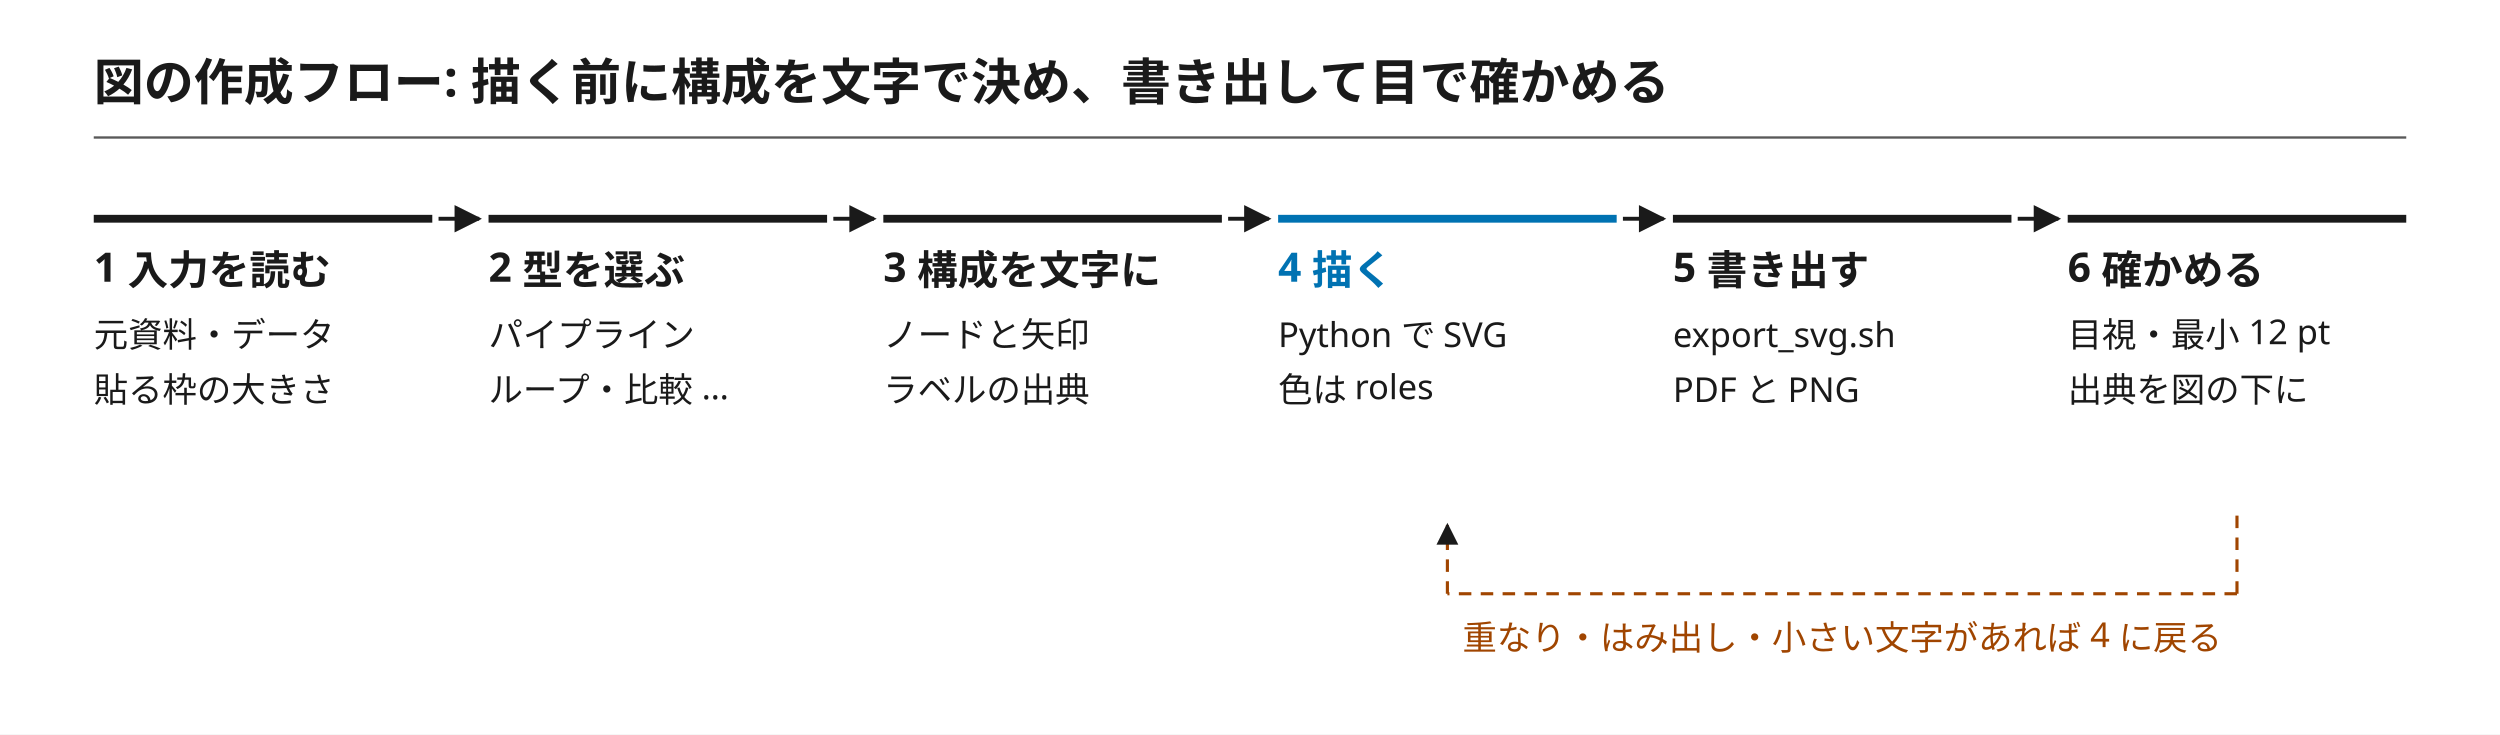
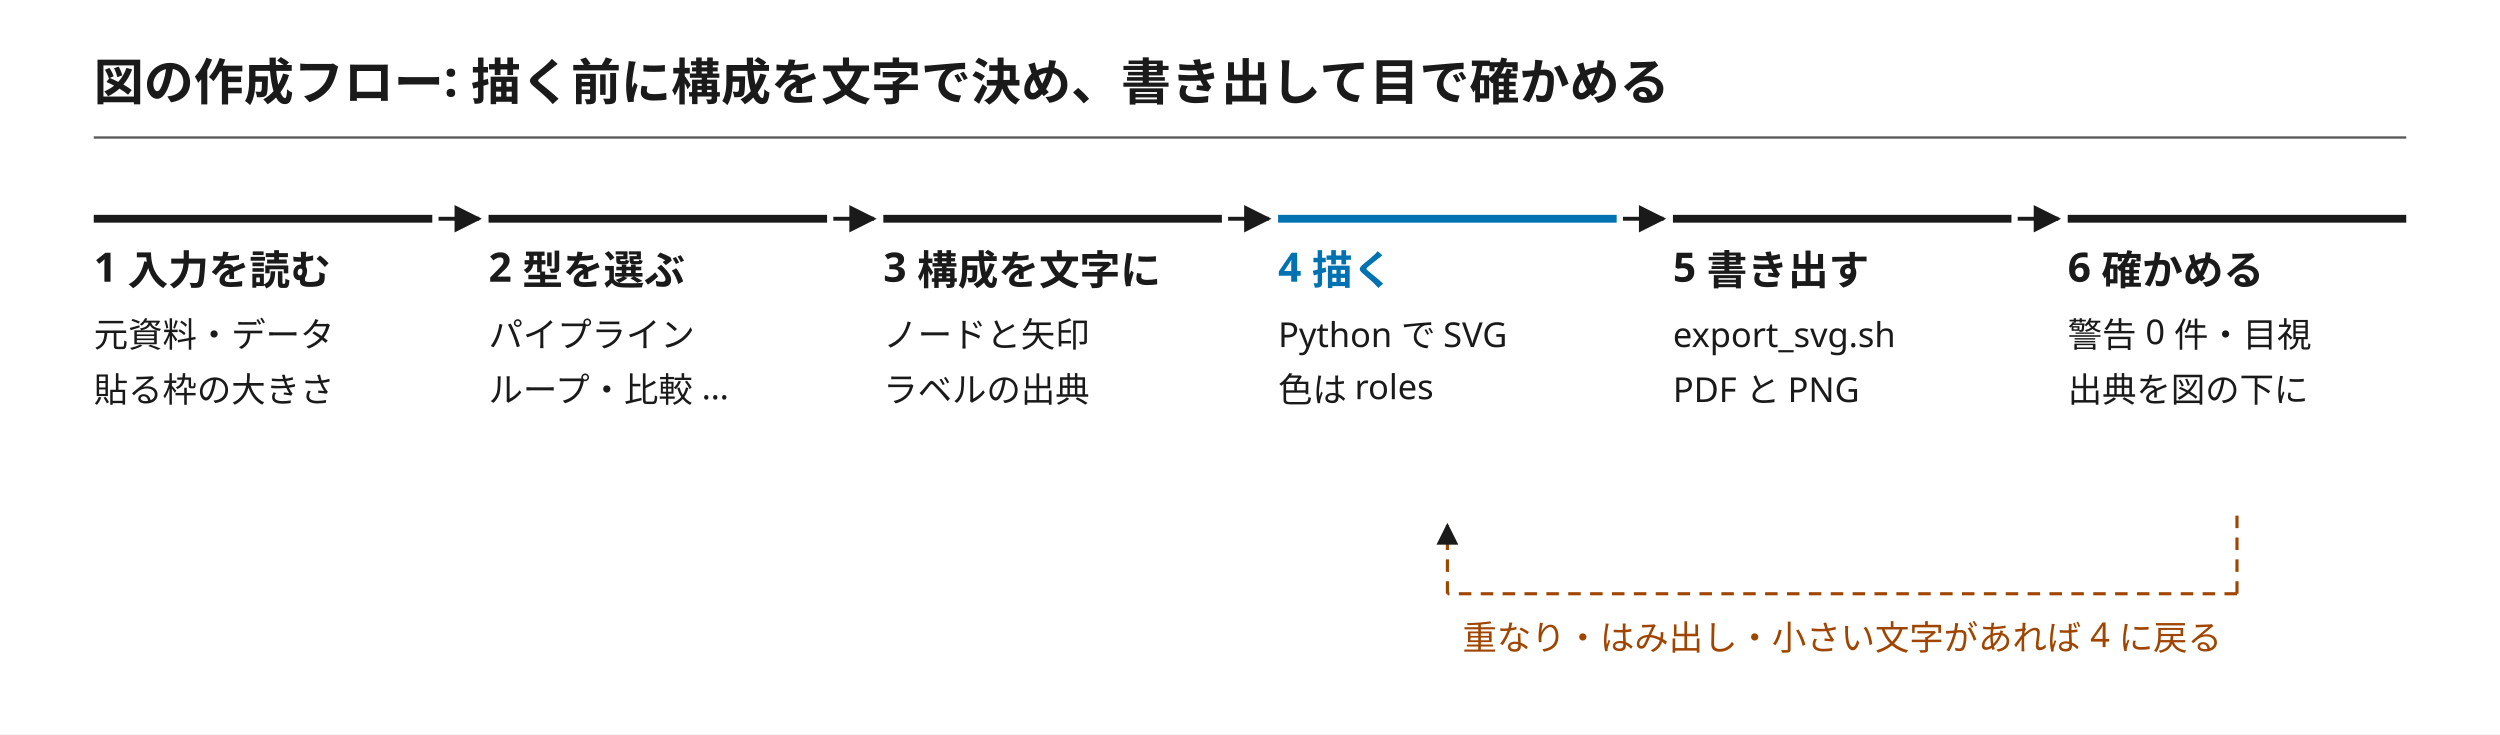
<svg xmlns="http://www.w3.org/2000/svg" viewBox="0 0 1600 470" width="1600" height="470" font-family="Hiragino Kaku Gothic ProN, Hiragino Sans, Yu Gothic, Meiryo, sans-serif">
  <defs>
    <marker id="arrow" viewBox="0 0 10 10" refX="9" refY="5" markerWidth="7" markerHeight="7" orient="auto-start-reverse">
      <path d="M0,0 L10,5 L0,10 z" fill="#1A1A1A" />
    </marker>
  </defs>
  <rect width="1600" height="470" fill="#FFFFFF" />
  <text x="60" y="64" font-size="32" font-weight="600" fill="#1A1A1A" text-anchor="start" xml:space="preserve">図の作成フロー: 描く前に構成を文字で決め、書き出して目で確かめる</text>
  <line x1="60" y1="88" x2="1540" y2="88" stroke="#595959" stroke-width="1.5" />
  <line x1="60.0" y1="140" x2="276.667" y2="140" stroke="#1A1A1A" stroke-width="5" />
  <text x="60.0" y="180.3" font-size="26" font-weight="600" fill="#1A1A1A" text-anchor="start" xml:space="preserve">1 入力を読む</text>
  <text x="60.0" y="222.1" font-size="22" font-weight="300" fill="#1A1A1A" text-anchor="start" xml:space="preserve">元資料・データ</text>
  <text x="60.0" y="257.3" font-size="22" font-weight="300" fill="#1A1A1A" text-anchor="start" xml:space="preserve">貼る枠の大きさ</text>
  <line x1="280.667" y1="140" x2="306.667" y2="140" stroke="#1A1A1A" stroke-width="2.5" marker-end="url(#arrow)" />
  <line x1="312.667" y1="140" x2="529.333" y2="140" stroke="#1A1A1A" stroke-width="5" />
  <text x="312.667" y="180.3" font-size="26" font-weight="600" fill="#1A1A1A" text-anchor="start" xml:space="preserve">2 型を選ぶ</text>
  <text x="312.667" y="222.1" font-size="22" font-weight="300" fill="#1A1A1A" text-anchor="start" xml:space="preserve">パイプライン</text>
  <text x="312.667" y="257.3" font-size="22" font-weight="300" fill="#1A1A1A" text-anchor="start" xml:space="preserve">ループ・比較 …</text>
  <line x1="533.333" y1="140" x2="559.333" y2="140" stroke="#1A1A1A" stroke-width="2.5" marker-end="url(#arrow)" />
  <line x1="565.333" y1="140" x2="782" y2="140" stroke="#1A1A1A" stroke-width="5" />
  <text x="565.333" y="180.3" font-size="26" font-weight="600" fill="#1A1A1A" text-anchor="start" xml:space="preserve">3 構成を文字に</text>
  <text x="565.333" y="222.1" font-size="22" font-weight="300" fill="#1A1A1A" text-anchor="start" xml:space="preserve">ノードと矢印</text>
  <text x="565.333" y="257.3" font-size="22" font-weight="300" fill="#1A1A1A" text-anchor="start" xml:space="preserve">ラベルの出典</text>
  <line x1="786" y1="140" x2="812" y2="140" stroke="#1A1A1A" stroke-width="2.5" marker-end="url(#arrow)" />
  <line x1="818.0" y1="140" x2="1034.667" y2="140" stroke="#0072B2" stroke-width="5" />
  <text x="818.0" y="180.3" font-size="26" font-weight="600" fill="#0072B2" text-anchor="start" xml:space="preserve">4 描く</text>
  <text x="818.0" y="222.1" font-size="22" font-weight="300" fill="#1A1A1A" text-anchor="start" xml:space="preserve">Python で SVG</text>
  <text x="818.0" y="257.3" font-size="22" font-weight="300" fill="#1A1A1A" text-anchor="start" xml:space="preserve">色は roles</text>
  <line x1="1038.667" y1="140" x2="1064.667" y2="140" stroke="#1A1A1A" stroke-width="2.5" marker-end="url(#arrow)" />
  <line x1="1070.667" y1="140" x2="1287.333" y2="140" stroke="#1A1A1A" stroke-width="5" />
  <text x="1070.667" y="180.3" font-size="26" font-weight="600" fill="#1A1A1A" text-anchor="start" xml:space="preserve">5 書き出す</text>
  <text x="1070.667" y="222.1" font-size="22" font-weight="300" fill="#1A1A1A" text-anchor="start" xml:space="preserve">export_svg.sh</text>
  <text x="1070.667" y="257.3" font-size="22" font-weight="300" fill="#1A1A1A" text-anchor="start" xml:space="preserve">PDF と PNG</text>
  <line x1="1291.333" y1="140" x2="1317.333" y2="140" stroke="#1A1A1A" stroke-width="2.5" marker-end="url(#arrow)" />
  <line x1="1323.333" y1="140" x2="1540.0" y2="140" stroke="#1A1A1A" stroke-width="5" />
  <text x="1323.333" y="180.3" font-size="26" font-weight="600" fill="#1A1A1A" text-anchor="start" xml:space="preserve">6 確かめる</text>
-   <text x="1323.333" y="222.1" font-size="22" font-weight="300" fill="#1A1A1A" text-anchor="start" xml:space="preserve">目視・最小 12 pt</text>
+   <text x="1323.333" y="222.1" font-size="22" font-weight="300" fill="#1A1A1A" text-anchor="start" xml:space="preserve">警告 0 件・目視</text>
  <text x="1323.333" y="257.3" font-size="22" font-weight="300" fill="#1A1A1A" text-anchor="start" xml:space="preserve">出典を図の下に</text>
  <line x1="1431.667" y1="330" x2="1431.667" y2="380" stroke="#A04500" stroke-width="2" stroke-dasharray="8 6" />
  <line x1="1431.667" y1="380" x2="926.333" y2="380" stroke="#A04500" stroke-width="2" stroke-dasharray="8 6" />
  <line x1="926.333" y1="380" x2="926.333" y2="336" stroke="#A04500" stroke-width="2" stroke-dasharray="8 6" marker-end="url(#arrow)" />
  <text x="1179.0" y="416" font-size="22" font-weight="300" fill="#A04500" text-anchor="middle" xml:space="preserve">重なり・はみ出し・小さい文字があれば 4 に戻る</text>
</svg>
